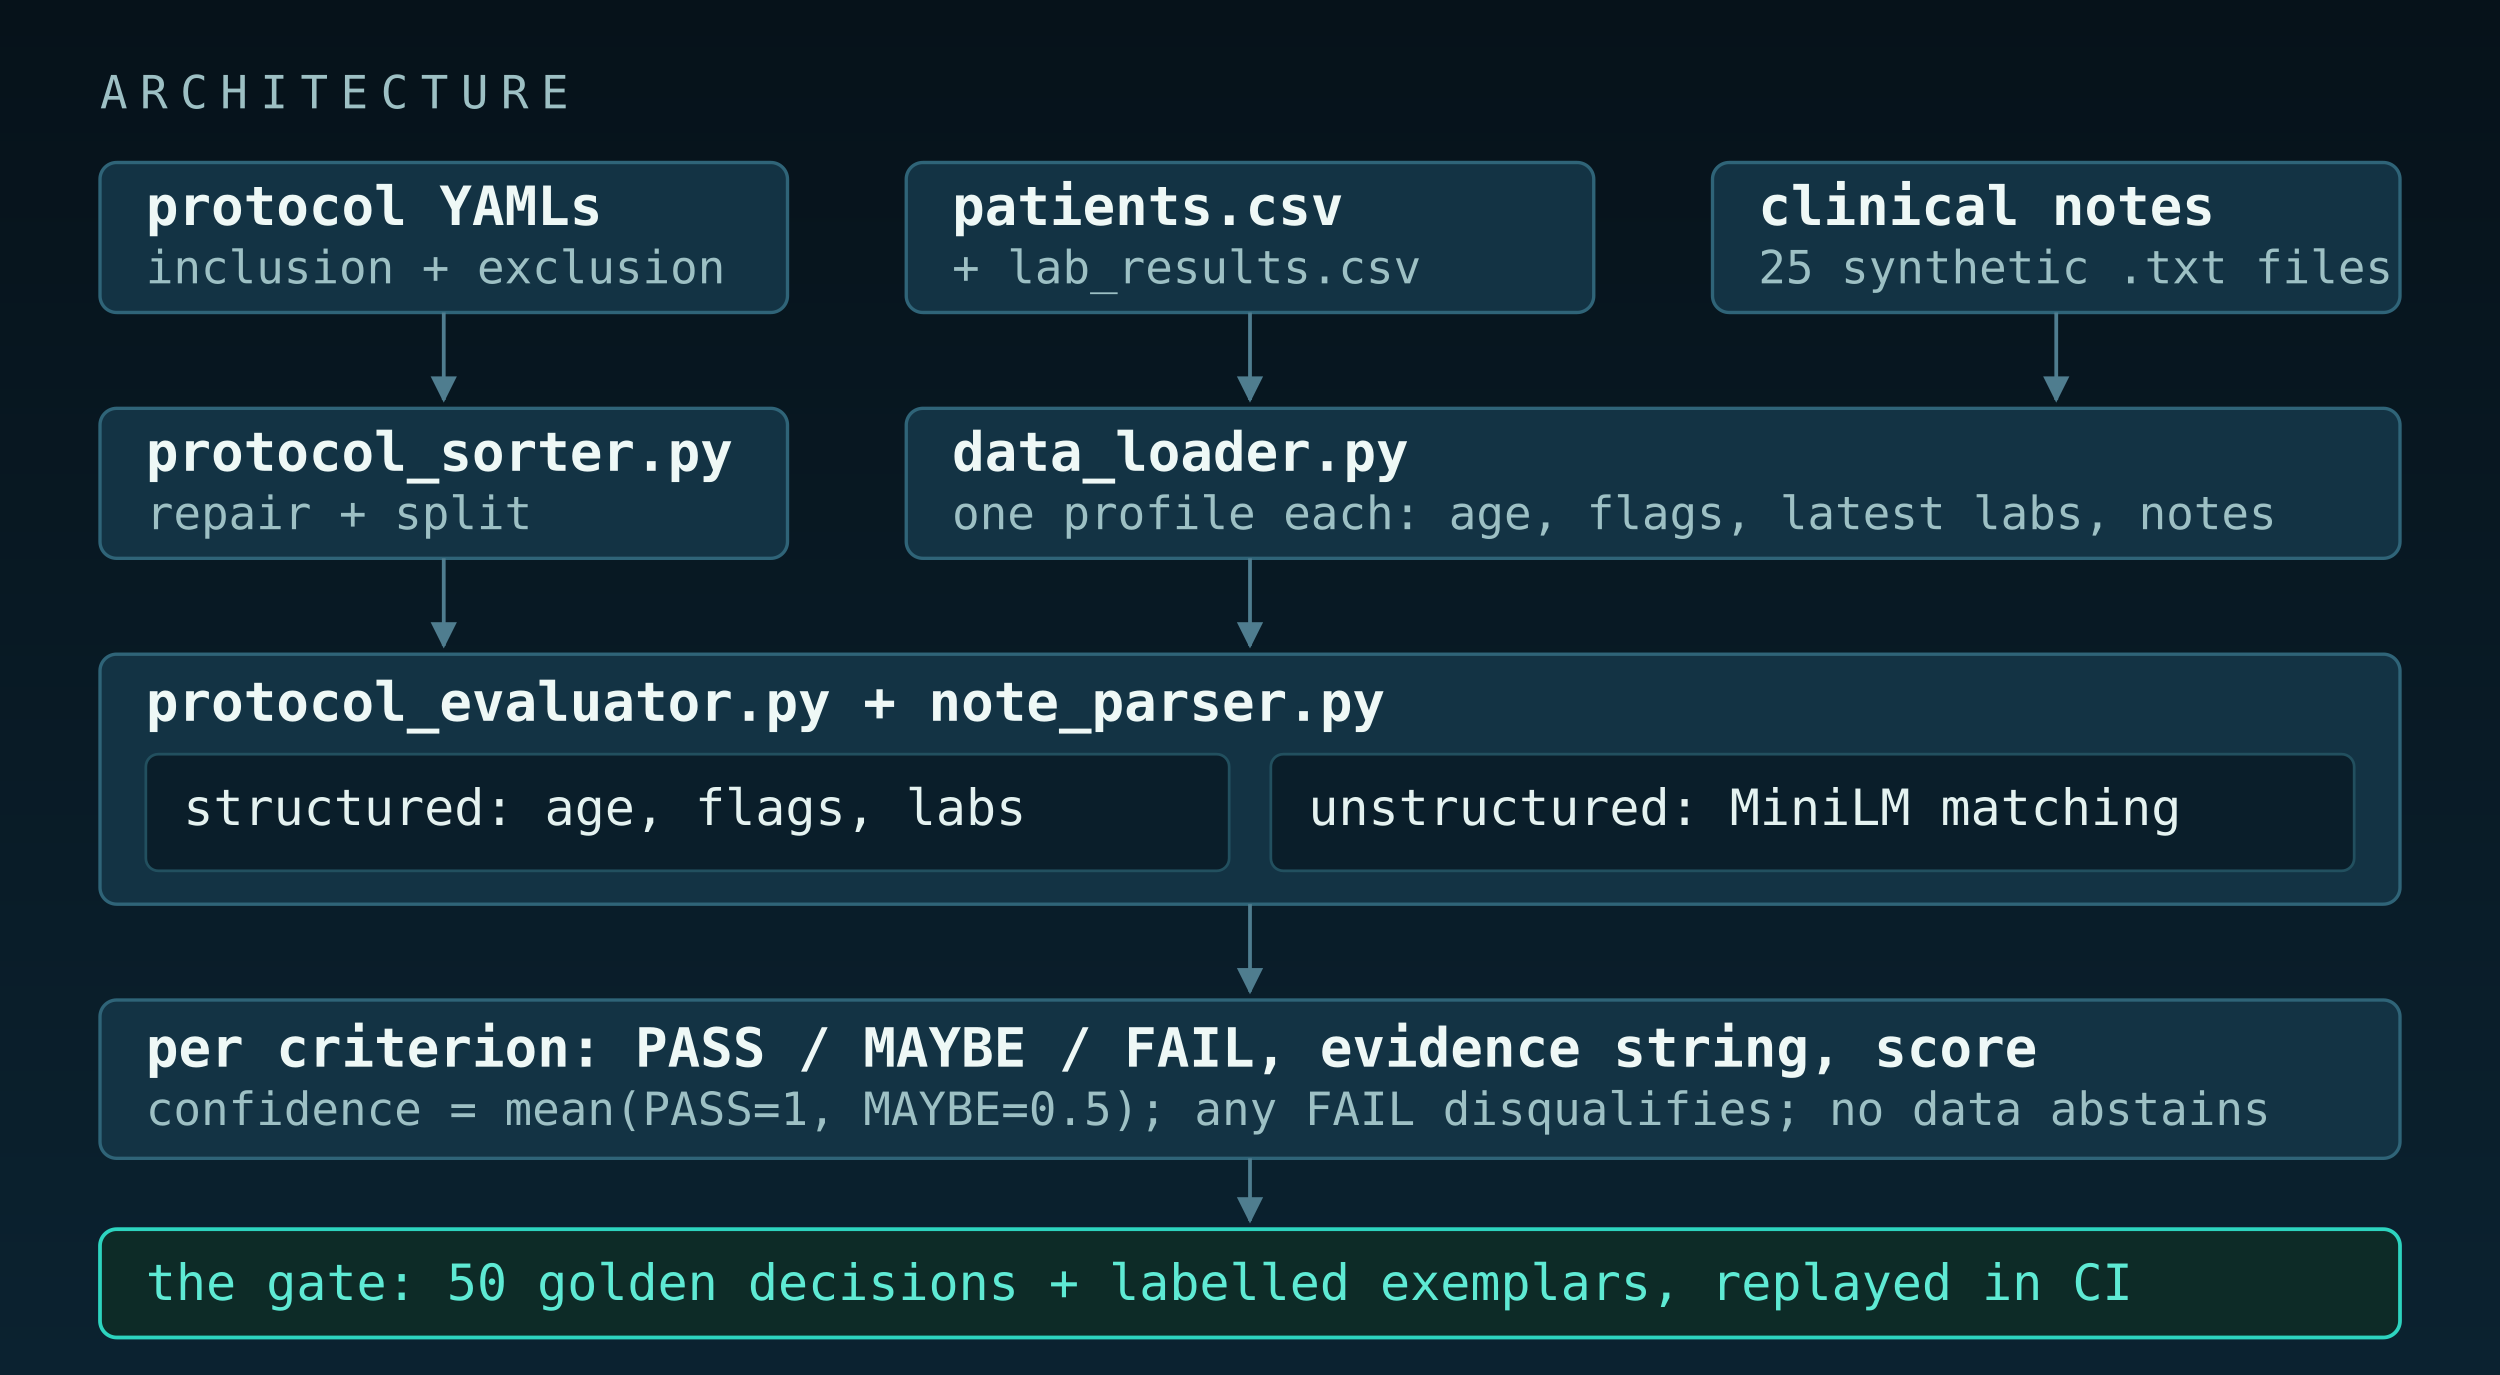
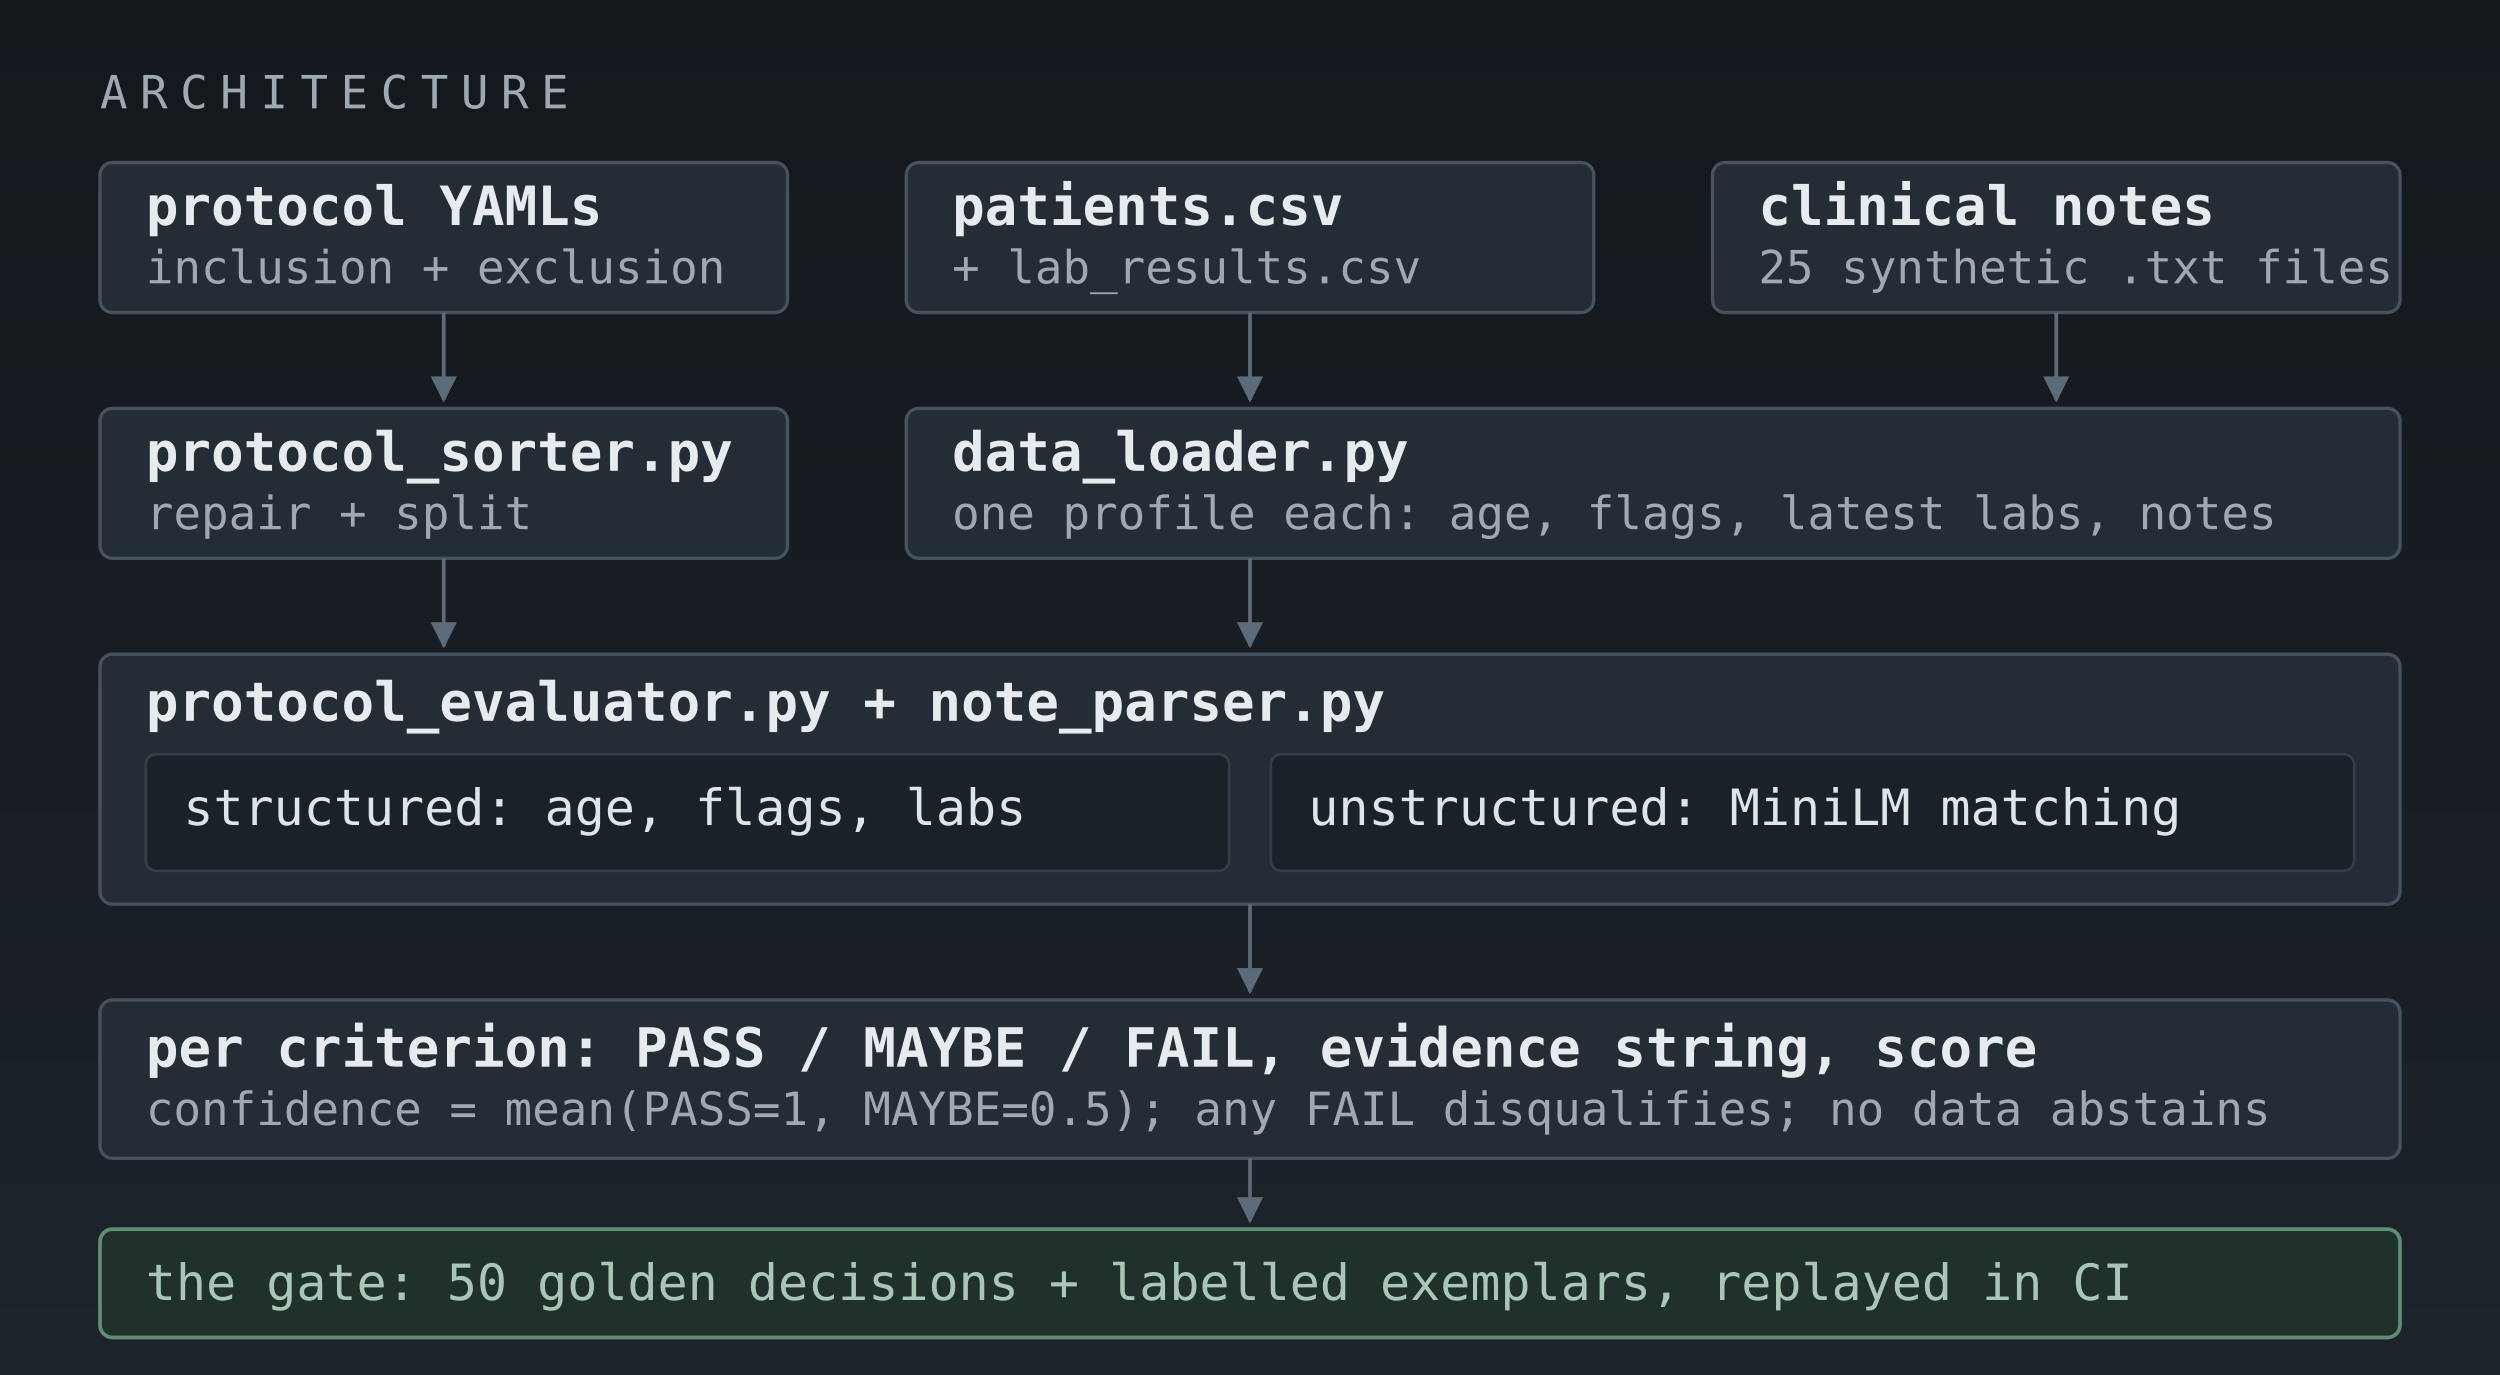
<svg xmlns="http://www.w3.org/2000/svg" viewBox="0 0 1200 660" role="img" aria-label="Pipeline architecture: protocols, patient records, and clinical notes flow through normalization into a two-lane evaluator, out to per-criterion verdicts with evidence, and a golden-dataset gate checks the whole thing in CI">
  <defs>
    <linearGradient id="bg" x1="0" y1="0" x2="0" y2="1">
-       <stop offset="0" stop-color="#06121a" />
-       <stop offset="1" stop-color="#0b2230" />
+       <stop offset="0" stop-color="#14181d" />
+       <stop offset="1" stop-color="#1c232a" />
    </linearGradient>
  </defs>
  <style>
-     .box { fill: #133344; stroke: #2f6478; stroke-width: 1.6; }
-     .lane { fill: #0a1e2a; stroke: #22505f; stroke-width: 1.3; }
-     .guard { fill: #0d2b27; stroke: #2dd4bf; stroke-width: 1.8; }
-     .t { font-family: ui-monospace, SFMono-Regular, Menlo, monospace; fill: #e4f2f0; font-size: 24px; }
-     .th { font-family: ui-monospace, SFMono-Regular, Menlo, monospace; fill: #eef8f6; font-size: 26px; font-weight: 600; }
-     .tm { font-family: ui-monospace, SFMono-Regular, Menlo, monospace; fill: #9dc0c4; font-size: 22px; }
-     .ta { font-family: ui-monospace, SFMono-Regular, Menlo, monospace; fill: #5eead4; font-size: 24px; }
-     .flow { stroke: #4f7d8f; stroke-width: 1.8; fill: none; marker-end: url(#arr); }
+     .box { fill: #242c35; stroke: #45525f; stroke-width: 1.6; }
+     .lane { fill: #1a2129; stroke: #333e49; stroke-width: 1.3; }
+     .guard { fill: #20302a; stroke: #5f8d76; stroke-width: 1.8; }
+     .t { font-family: ui-monospace, SFMono-Regular, Menlo, monospace; fill: #dfe4e8; font-size: 24px; }
+     .th { font-family: ui-monospace, SFMono-Regular, Menlo, monospace; fill: #e8ebee; font-size: 26px; font-weight: 600; }
+     .tm { font-family: ui-monospace, SFMono-Regular, Menlo, monospace; fill: #9fa9b2; font-size: 22px; }
+     .ta { font-family: ui-monospace, SFMono-Regular, Menlo, monospace; fill: #a9c7b9; font-size: 24px; }
+     .flow { stroke: #5c6b79; stroke-width: 1.8; fill: none; marker-end: url(#arr); }
  </style>
  <marker id="arr" viewBox="0 0 10 10" refX="9" refY="5" markerWidth="7" markerHeight="7" orient="auto-start-reverse">
-     <path d="M0,0 L10,5 L0,10 z" fill="#4f7d8f" />
+     <path d="M0,0 L10,5 L0,10 z" fill="#5c6b79" />
  </marker>
  <rect width="1200" height="660" fill="url(#bg)" />
-   <text x="48" y="52" class="tm" letter-spacing="6" fill="#5eead4">ARCHITECTURE</text>
-   <rect x="48" y="78" width="330" height="72" rx="8" class="box" />
+   <text x="48" y="52" class="tm" letter-spacing="6" fill="#a9c7dd">ARCHITECTURE</text>
+   <rect x="48" y="78" width="330" height="72" rx="6" class="box" />
  <text x="70" y="108" class="th">protocol YAMLs</text>
  <text x="70" y="136" class="tm">inclusion + exclusion</text>
-   <rect x="435" y="78" width="330" height="72" rx="8" class="box" />
+   <rect x="435" y="78" width="330" height="72" rx="6" class="box" />
  <text x="457" y="108" class="th">patients.csv</text>
  <text x="457" y="136" class="tm">+ lab_results.csv</text>
-   <rect x="822" y="78" width="330" height="72" rx="8" class="box" />
+   <rect x="822" y="78" width="330" height="72" rx="6" class="box" />
  <text x="844" y="108" class="th">clinical notes</text>
  <text x="844" y="136" class="tm">25 synthetic .txt files</text>
  <line x1="213" y1="150" x2="213" y2="192" class="flow" />
  <line x1="600" y1="150" x2="600" y2="192" class="flow" />
  <line x1="987" y1="150" x2="987" y2="192" class="flow" />
-   <rect x="48" y="196" width="330" height="72" rx="8" class="box" />
+   <rect x="48" y="196" width="330" height="72" rx="6" class="box" />
  <text x="70" y="226" class="th">protocol_sorter.py</text>
  <text x="70" y="254" class="tm">repair + split</text>
-   <rect x="435" y="196" width="717" height="72" rx="8" class="box" />
+   <rect x="435" y="196" width="717" height="72" rx="6" class="box" />
  <text x="457" y="226" class="th">data_loader.py</text>
  <text x="457" y="254" class="tm">one profile each: age, flags, latest labs, notes</text>
  <line x1="213" y1="268" x2="213" y2="310" class="flow" />
  <line x1="600" y1="268" x2="600" y2="310" class="flow" />
-   <rect x="48" y="314" width="1104" height="120" rx="8" class="box" />
+   <rect x="48" y="314" width="1104" height="120" rx="6" class="box" />
  <text x="70" y="346" class="th">protocol_evaluator.py + note_parser.py</text>
-   <rect x="70" y="362" width="520" height="56" rx="6" class="lane" />
+   <rect x="70" y="362" width="520" height="56" rx="5" class="lane" />
  <text x="88" y="396" class="t">structured: age, flags, labs</text>
-   <rect x="610" y="362" width="520" height="56" rx="6" class="lane" />
+   <rect x="610" y="362" width="520" height="56" rx="5" class="lane" />
  <text x="628" y="396" class="t">unstructured: MiniLM matching</text>
  <line x1="600" y1="434" x2="600" y2="476" class="flow" />
-   <rect x="48" y="480" width="1104" height="76" rx="8" class="box" />
+   <rect x="48" y="480" width="1104" height="76" rx="6" class="box" />
  <text x="70" y="512" class="th">per criterion: PASS / MAYBE / FAIL, evidence string, score</text>
  <text x="70" y="540" class="tm">confidence = mean(PASS=1, MAYBE=0.5); any FAIL disqualifies; no data abstains</text>
  <line x1="600" y1="556" x2="600" y2="586" class="flow" />
-   <rect x="48" y="590" width="1104" height="52" rx="8" class="guard" />
+   <rect x="48" y="590" width="1104" height="52" rx="6" class="guard" />
  <text x="70" y="624" class="ta">the gate: 50 golden decisions + labelled exemplars, replayed in CI</text>
</svg>
